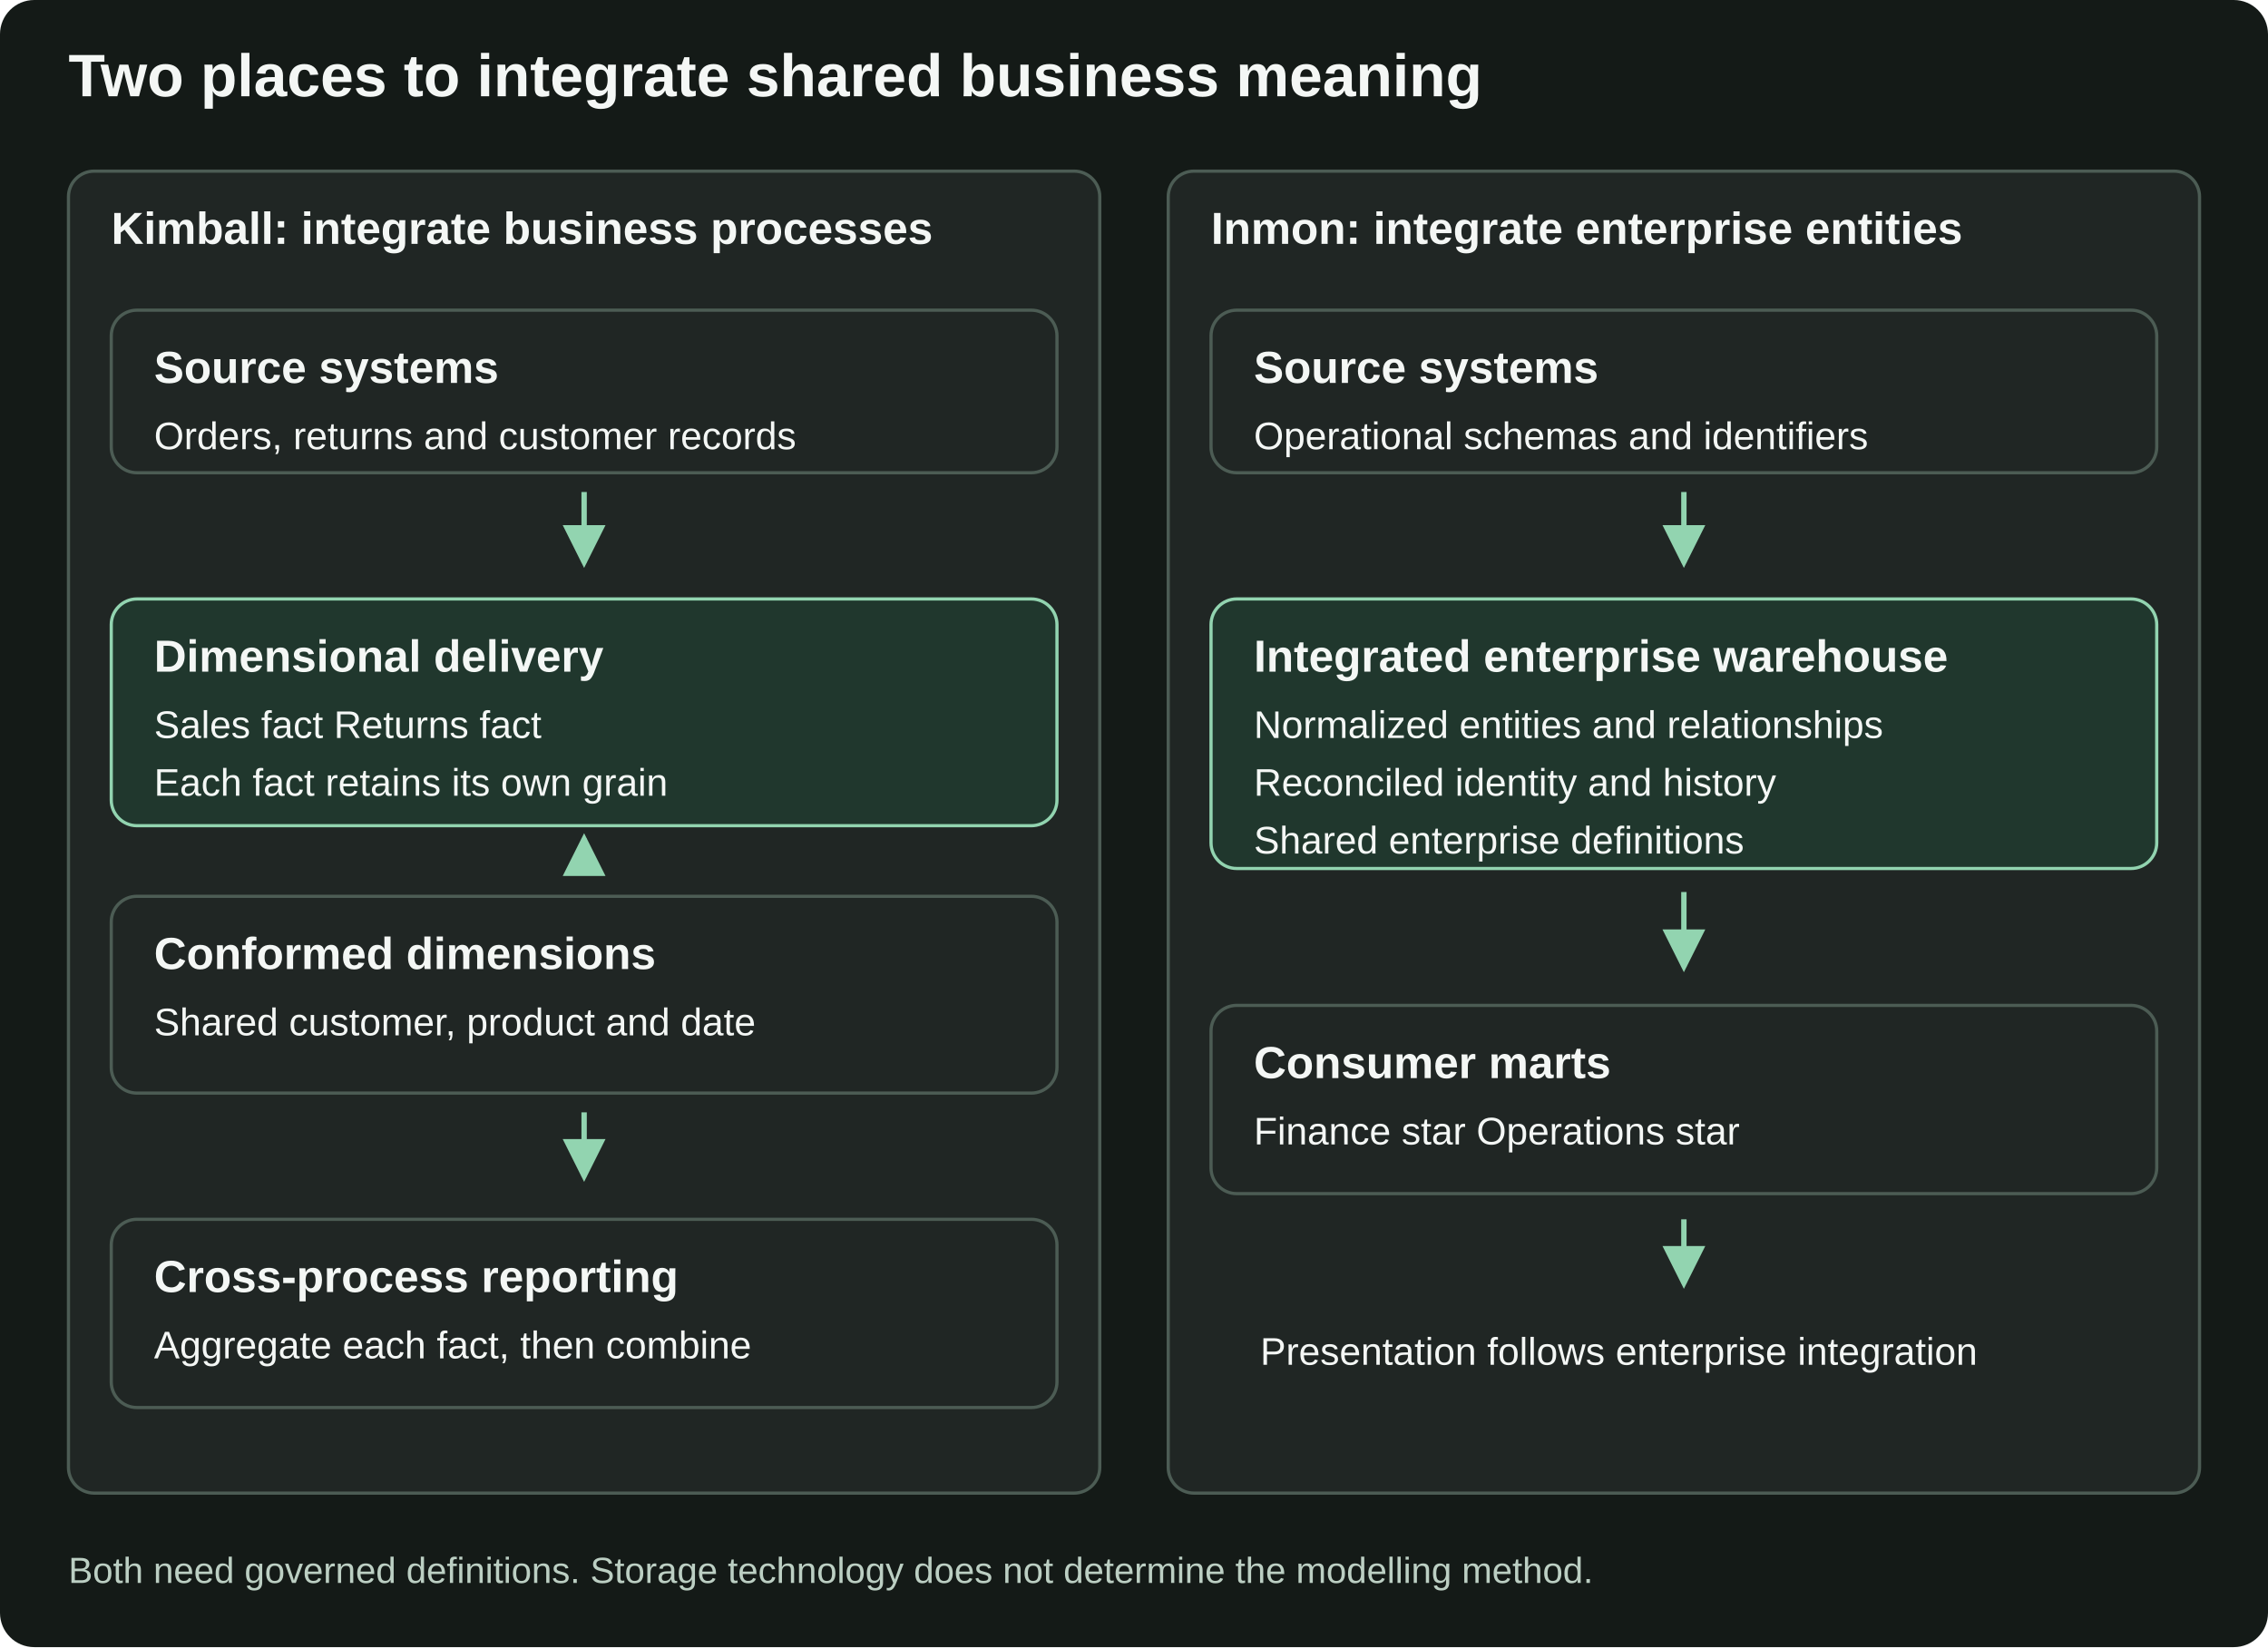
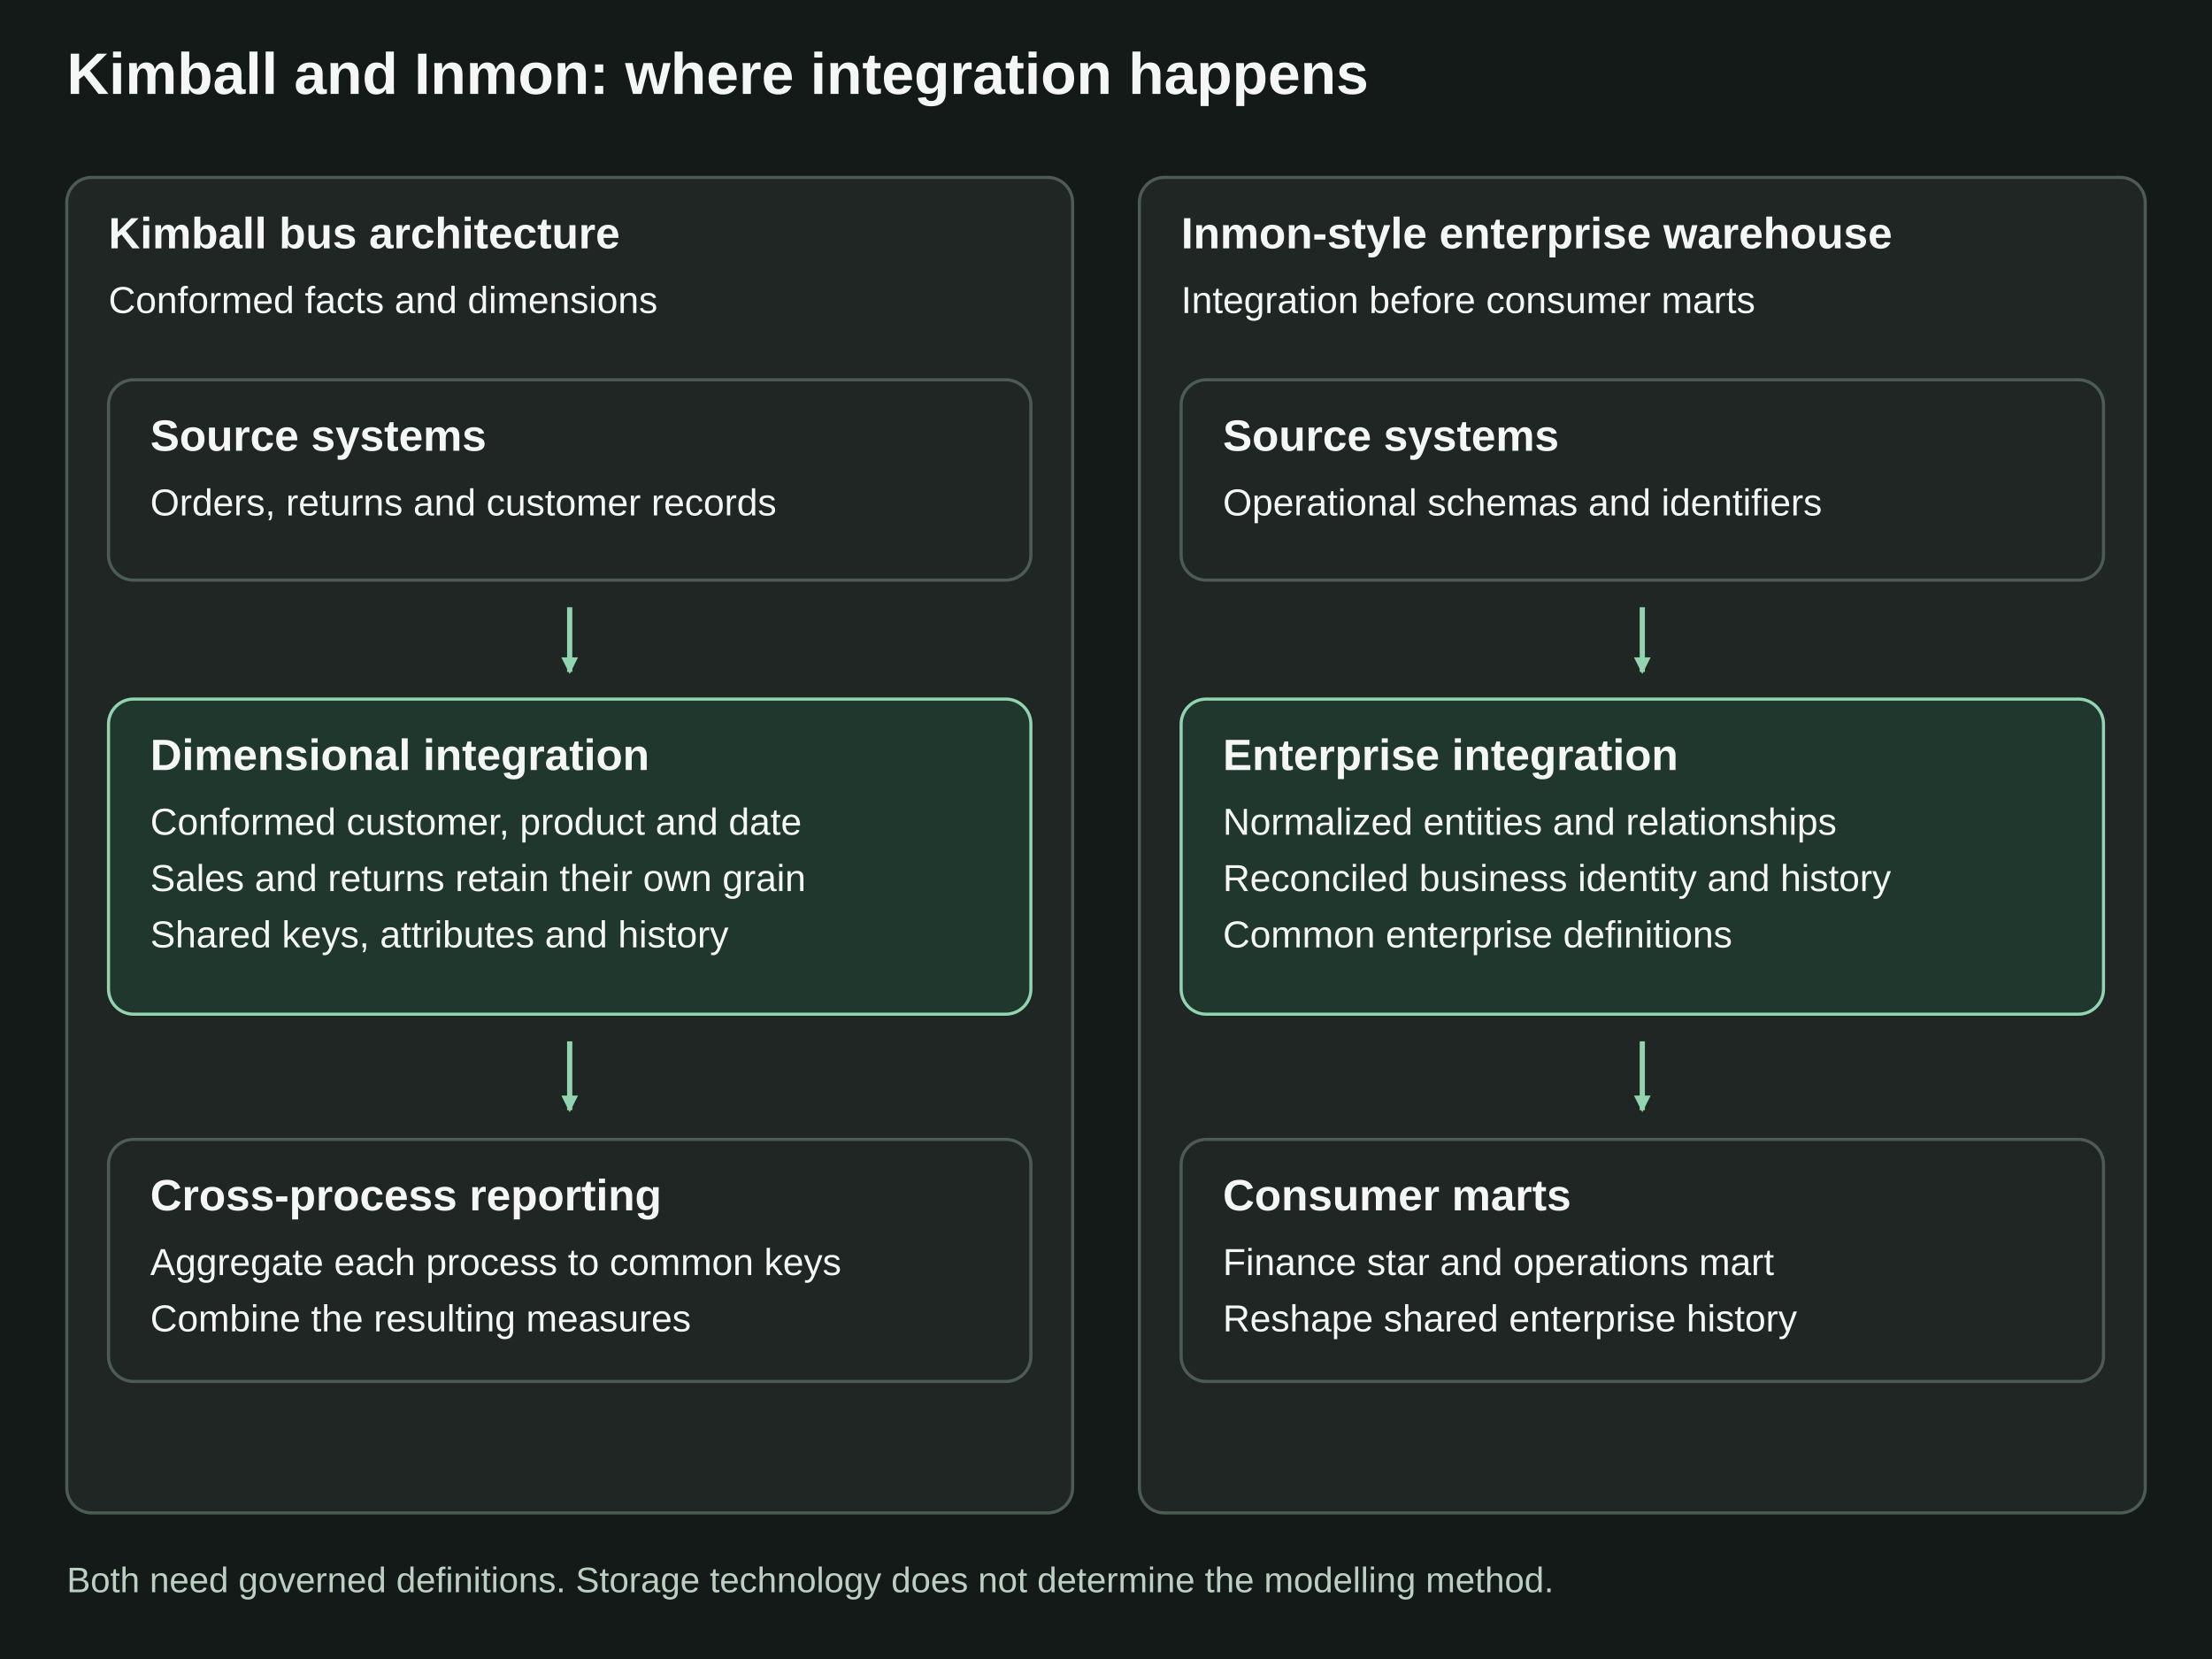
- <svg xmlns="http://www.w3.org/2000/svg" width="1060" height="770" viewBox="0 0 1060 770" role="img" aria-labelledby="title">
+ <svg xmlns="http://www.w3.org/2000/svg" width="1060" height="795" viewBox="0 0 1060 795" role="img" aria-labelledby="title">
  <defs>
-     <marker id="arrow" markerWidth="8" markerHeight="8" refX="7" refY="4" orient="auto">
+     <marker markerUnits="userSpaceOnUse" id="arrow" markerWidth="8" markerHeight="8" refX="7" refY="4" orient="auto">
      <path d="M0,0 L8,4 L0,8" fill="#92d4b0" />
    </marker>
-     <marker id="back" markerWidth="8" markerHeight="8" refX="1" refY="4" orient="auto">
+     <marker markerUnits="userSpaceOnUse" id="back" markerWidth="8" markerHeight="8" refX="1" refY="4" orient="auto">
      <path d="M8,0 L0,4 L8,8" fill="#92d4b0" />
    </marker>
  </defs>
  <style>text{font-family:Arial,Helvetica,sans-serif;fill:#f4f7f5}.title{font-size:28px;font-weight:700}.heading{font-size:21px;font-weight:700}.body{font-size:18px}.note{font-size:17px;fill:#bccfc3}.small{font-size:16px;fill:#bccfc3}</style>
-   <rect width="1060" height="770" rx="16" fill="#141a17" />
-   <text x="32" y="45" class="title">Two places to integrate shared business meaning</text>
-   <rect x="32" y="80" width="482" height="618" rx="12" fill="#202624" stroke="#4c5c54" stroke-width="1.5" />
-   <text x="52" y="114" class="heading">Kimball: integrate business processes</text>
-   <rect x="546" y="80" width="482" height="618" rx="12" fill="#202624" stroke="#4c5c54" stroke-width="1.5" />
-   <text x="566" y="114" class="heading">Inmon: integrate enterprise entities</text>
-   <rect x="52" y="145" width="442" height="76" rx="12" fill="#202624" stroke="#4c5c54" stroke-width="1.5" />
-   <text x="72" y="179" class="heading">Source systems</text>
-   <text x="72" y="210" class="body">Orders, returns and customer records</text>
-   <path d="M273,230 L273,263" fill="none" stroke="#92d4b0" stroke-width="2.5" marker-end="url(#arrow)" />
-   <rect x="52" y="280" width="442" height="106" rx="12" fill="#20372d" stroke="#92d4b0" stroke-width="1.5" />
-   <text x="72" y="314" class="heading">Dimensional delivery</text>
-   <text x="72" y="345" class="body">Sales fact       Returns fact</text>
-   <text x="72" y="372" class="body">Each fact retains its own grain</text>
-   <rect x="52" y="419" width="442" height="92" rx="12" fill="#202624" stroke="#4c5c54" stroke-width="1.5" />
-   <text x="72" y="453" class="heading">Conformed dimensions</text>
-   <text x="72" y="484" class="body">Shared customer, product and date</text>
-   <path d="M273,408 L273,392" fill="none" stroke="#92d4b0" stroke-width="2.5" marker-end="url(#arrow)" />
-   <path d="M273,520 L273,550" fill="none" stroke="#92d4b0" stroke-width="2.5" marker-end="url(#arrow)" />
-   <rect x="52" y="570" width="442" height="88" rx="12" fill="#202624" stroke="#4c5c54" stroke-width="1.5" />
-   <text x="72" y="604" class="heading">Cross-process reporting</text>
-   <text x="72" y="635" class="body">Aggregate each fact, then combine</text>
-   <rect x="566" y="145" width="442" height="76" rx="12" fill="#202624" stroke="#4c5c54" stroke-width="1.5" />
-   <text x="586" y="179" class="heading">Source systems</text>
-   <text x="586" y="210" class="body">Operational schemas and identifiers</text>
-   <path d="M787,230 L787,263" fill="none" stroke="#92d4b0" stroke-width="2.5" marker-end="url(#arrow)" />
-   <rect x="566" y="280" width="442" height="126" rx="12" fill="#20372d" stroke="#92d4b0" stroke-width="1.5" />
-   <text x="586" y="314" class="heading">Integrated enterprise warehouse</text>
-   <text x="586" y="345" class="body">Normalized entities and relationships</text>
-   <text x="586" y="372" class="body">Reconciled identity and history</text>
-   <text x="586" y="399" class="body">Shared enterprise definitions</text>
-   <path d="M787,417 L787,452" fill="none" stroke="#92d4b0" stroke-width="2.5" marker-end="url(#arrow)" />
-   <rect x="566" y="470" width="442" height="88" rx="12" fill="#202624" stroke="#4c5c54" stroke-width="1.5" />
-   <text x="586" y="504" class="heading">Consumer marts</text>
-   <text x="586" y="535" class="body">Finance star       Operations star</text>
-   <path d="M787,570 L787,600" fill="none" stroke="#92d4b0" stroke-width="2.5" marker-end="url(#arrow)" />
-   <text x="589" y="638" class="body">Presentation follows enterprise integration</text>
-   <text x="32" y="740" class="note">Both need governed definitions. Storage technology does not determine the modelling method.</text>
+   <rect width="1060" height="795" rx="0" fill="#141a17" />
+   <text x="32" y="45" class="title">Kimball and Inmon: where integration happens</text>
+   <rect x="32" y="85" width="482" height="640" rx="12" fill="#202624" stroke="#4c5c54" stroke-width="1.5" />
+   <text x="52" y="119" class="heading">Kimball bus architecture</text>
+   <text x="52" y="150" class="body">Conformed facts and dimensions</text>
+   <rect x="546" y="85" width="482" height="640" rx="12" fill="#202624" stroke="#4c5c54" stroke-width="1.5" />
+   <text x="566" y="119" class="heading">Inmon-style enterprise warehouse</text>
+   <text x="566" y="150" class="body">Integration before consumer marts</text>
+   <rect x="52" y="182" width="442" height="96" rx="12" fill="#202624" stroke="#4c5c54" stroke-width="1.5" />
+   <text x="72" y="216" class="heading">Source systems</text>
+   <text x="72" y="247" class="body">Orders, returns and customer records</text>
+   <rect x="566" y="182" width="442" height="96" rx="12" fill="#202624" stroke="#4c5c54" stroke-width="1.5" />
+   <text x="586" y="216" class="heading">Source systems</text>
+   <text x="586" y="247" class="body">Operational schemas and identifiers</text>
+   <path d="M273,291 L273,322" fill="none" stroke="#92d4b0" stroke-width="2.5" marker-end="url(#arrow)" />
+   <path d="M787,291 L787,322" fill="none" stroke="#92d4b0" stroke-width="2.5" marker-end="url(#arrow)" />
+   <rect x="52" y="335" width="442" height="151" rx="12" fill="#20372d" stroke="#92d4b0" stroke-width="1.5" />
+   <text x="72" y="369" class="heading">Dimensional integration</text>
+   <text x="72" y="400" class="body">Conformed customer, product and date</text>
+   <text x="72" y="427" class="body">Sales and returns retain their own grain</text>
+   <text x="72" y="454" class="body">Shared keys, attributes and history</text>
+   <rect x="566" y="335" width="442" height="151" rx="12" fill="#20372d" stroke="#92d4b0" stroke-width="1.5" />
+   <text x="586" y="369" class="heading">Enterprise integration</text>
+   <text x="586" y="400" class="body">Normalized entities and relationships</text>
+   <text x="586" y="427" class="body">Reconciled business identity and history</text>
+   <text x="586" y="454" class="body">Common enterprise definitions</text>
+   <path d="M273,499 L273,532" fill="none" stroke="#92d4b0" stroke-width="2.5" marker-end="url(#arrow)" />
+   <path d="M787,499 L787,532" fill="none" stroke="#92d4b0" stroke-width="2.5" marker-end="url(#arrow)" />
+   <rect x="52" y="546" width="442" height="116" rx="12" fill="#202624" stroke="#4c5c54" stroke-width="1.5" />
+   <text x="72" y="580" class="heading">Cross-process reporting</text>
+   <text x="72" y="611" class="body">Aggregate each process to common keys</text>
+   <text x="72" y="638" class="body">Combine the resulting measures</text>
+   <rect x="566" y="546" width="442" height="116" rx="12" fill="#202624" stroke="#4c5c54" stroke-width="1.5" />
+   <text x="586" y="580" class="heading">Consumer marts</text>
+   <text x="586" y="611" class="body">Finance star and operations mart</text>
+   <text x="586" y="638" class="body">Reshape shared enterprise history</text>
+   <text x="32" y="763" class="note">Both need governed definitions. Storage technology does not determine the modelling method.</text>
</svg>
